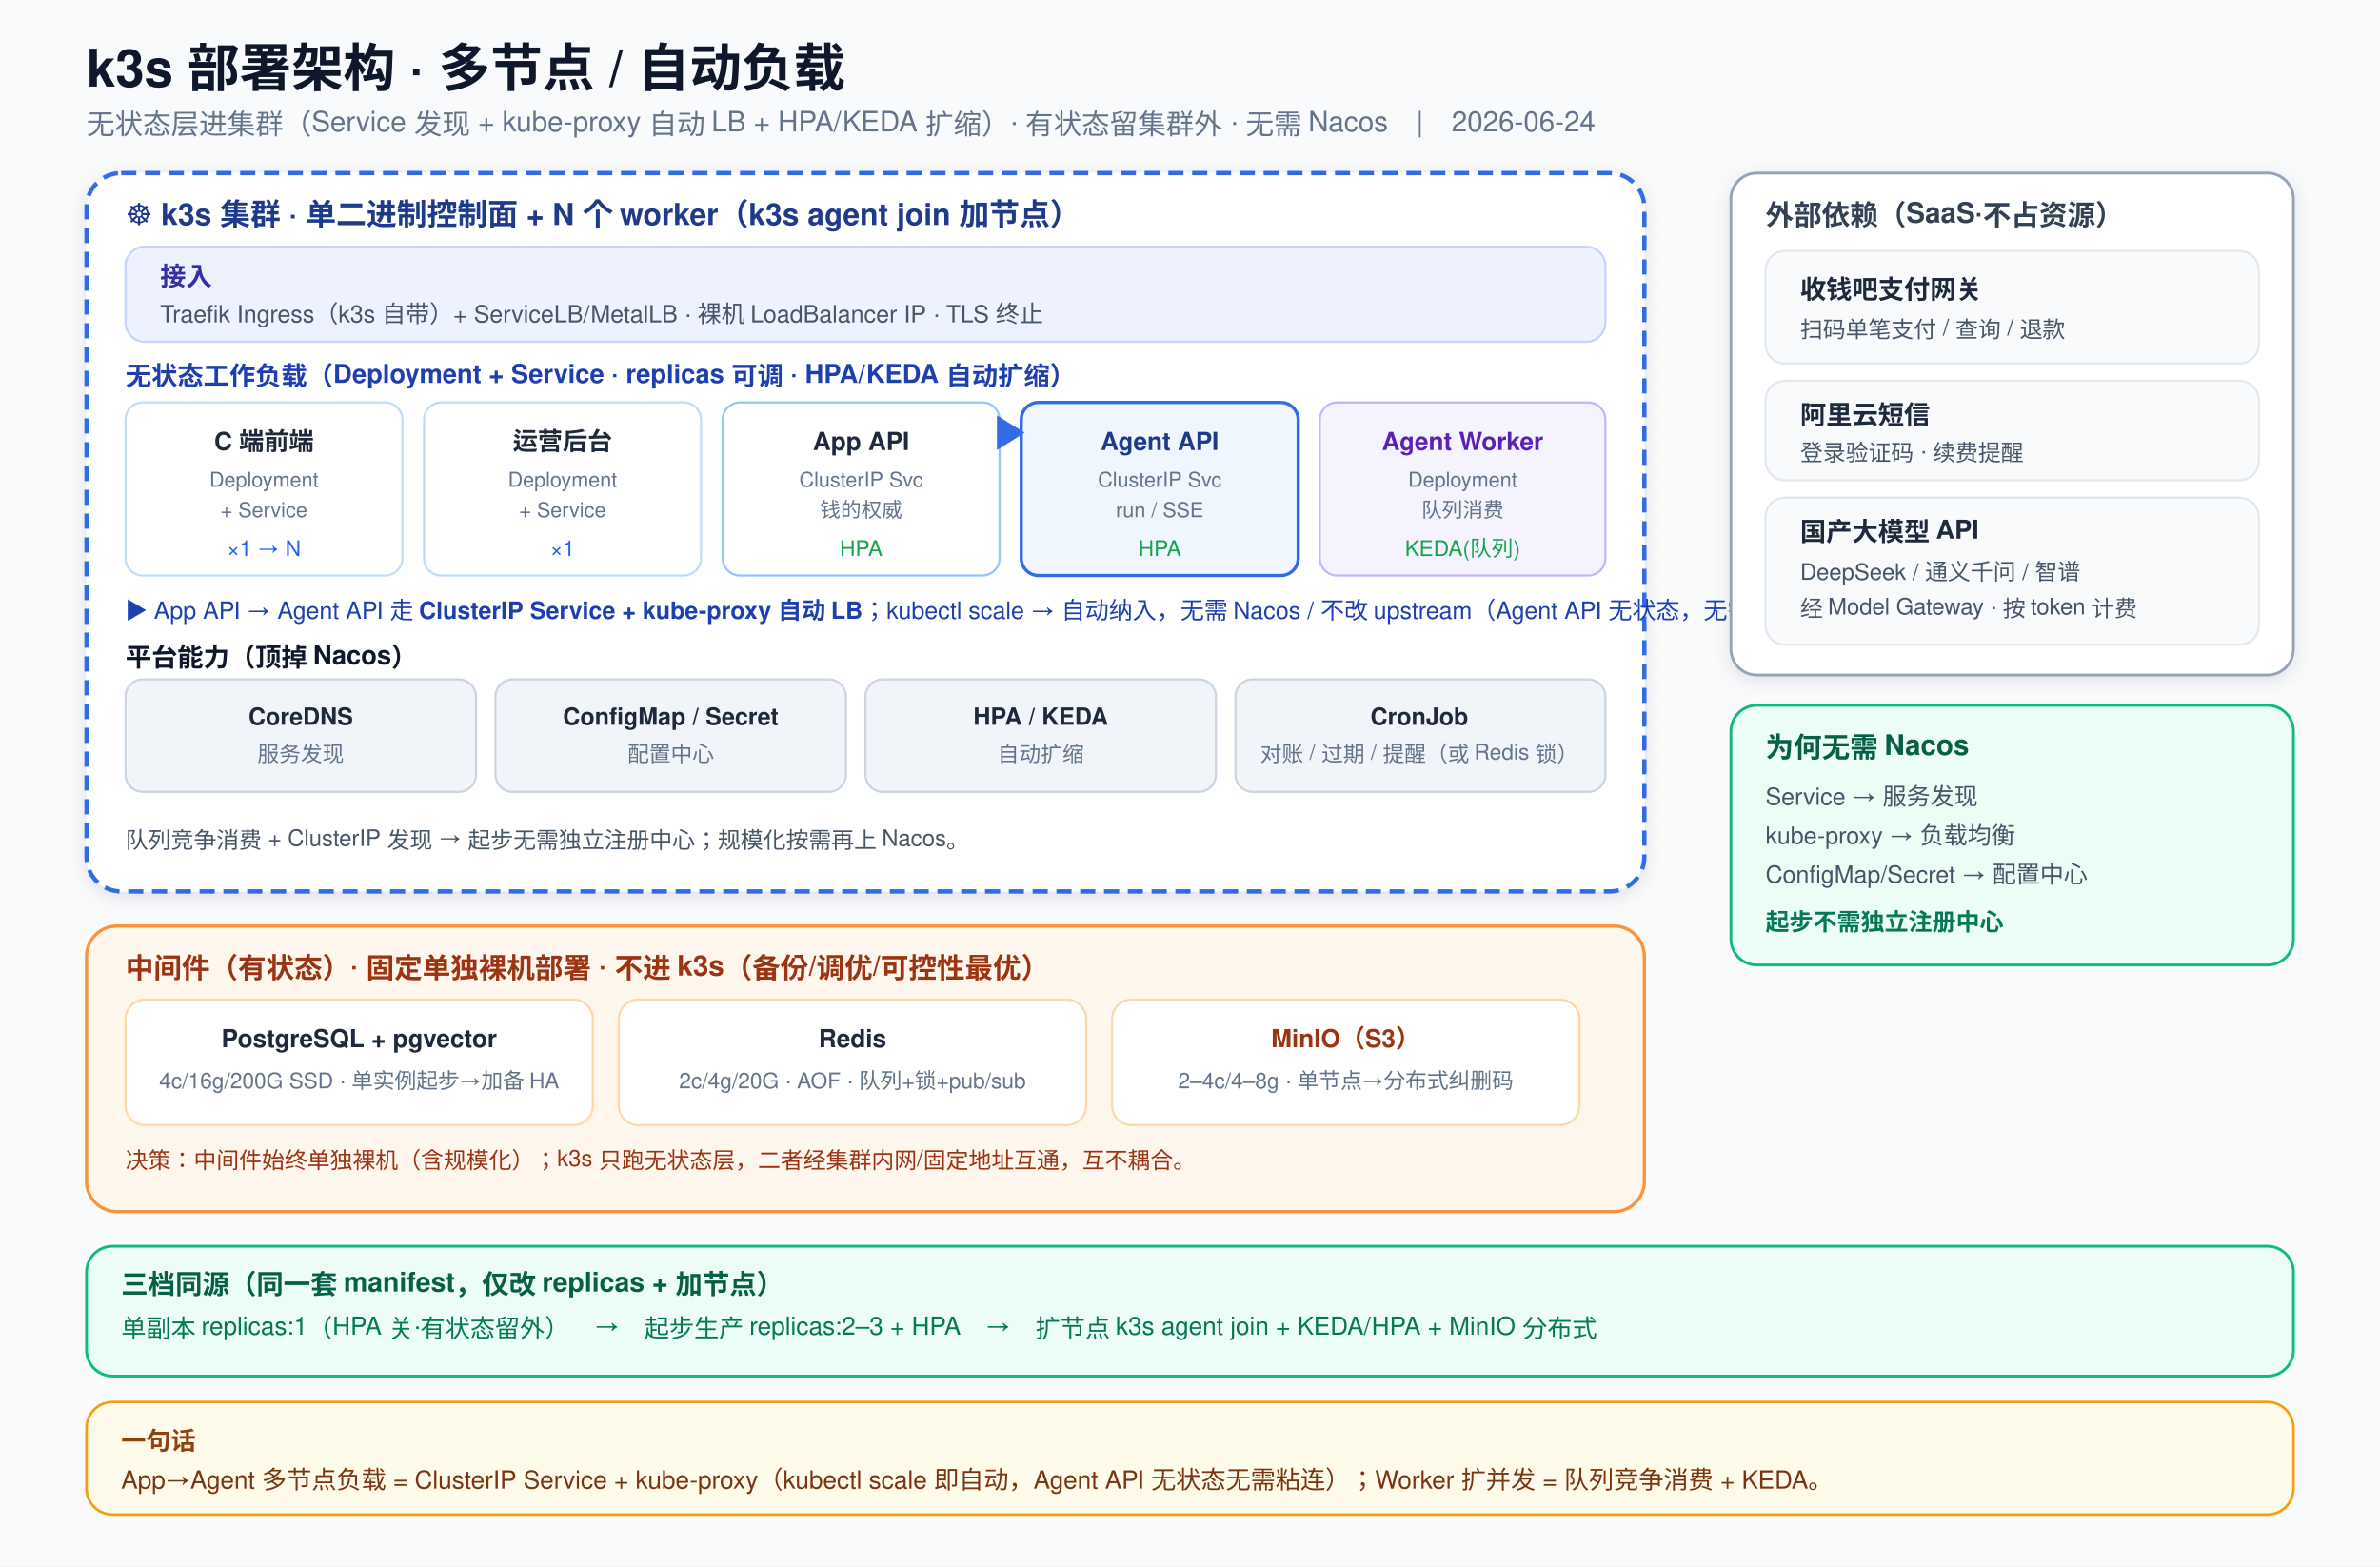
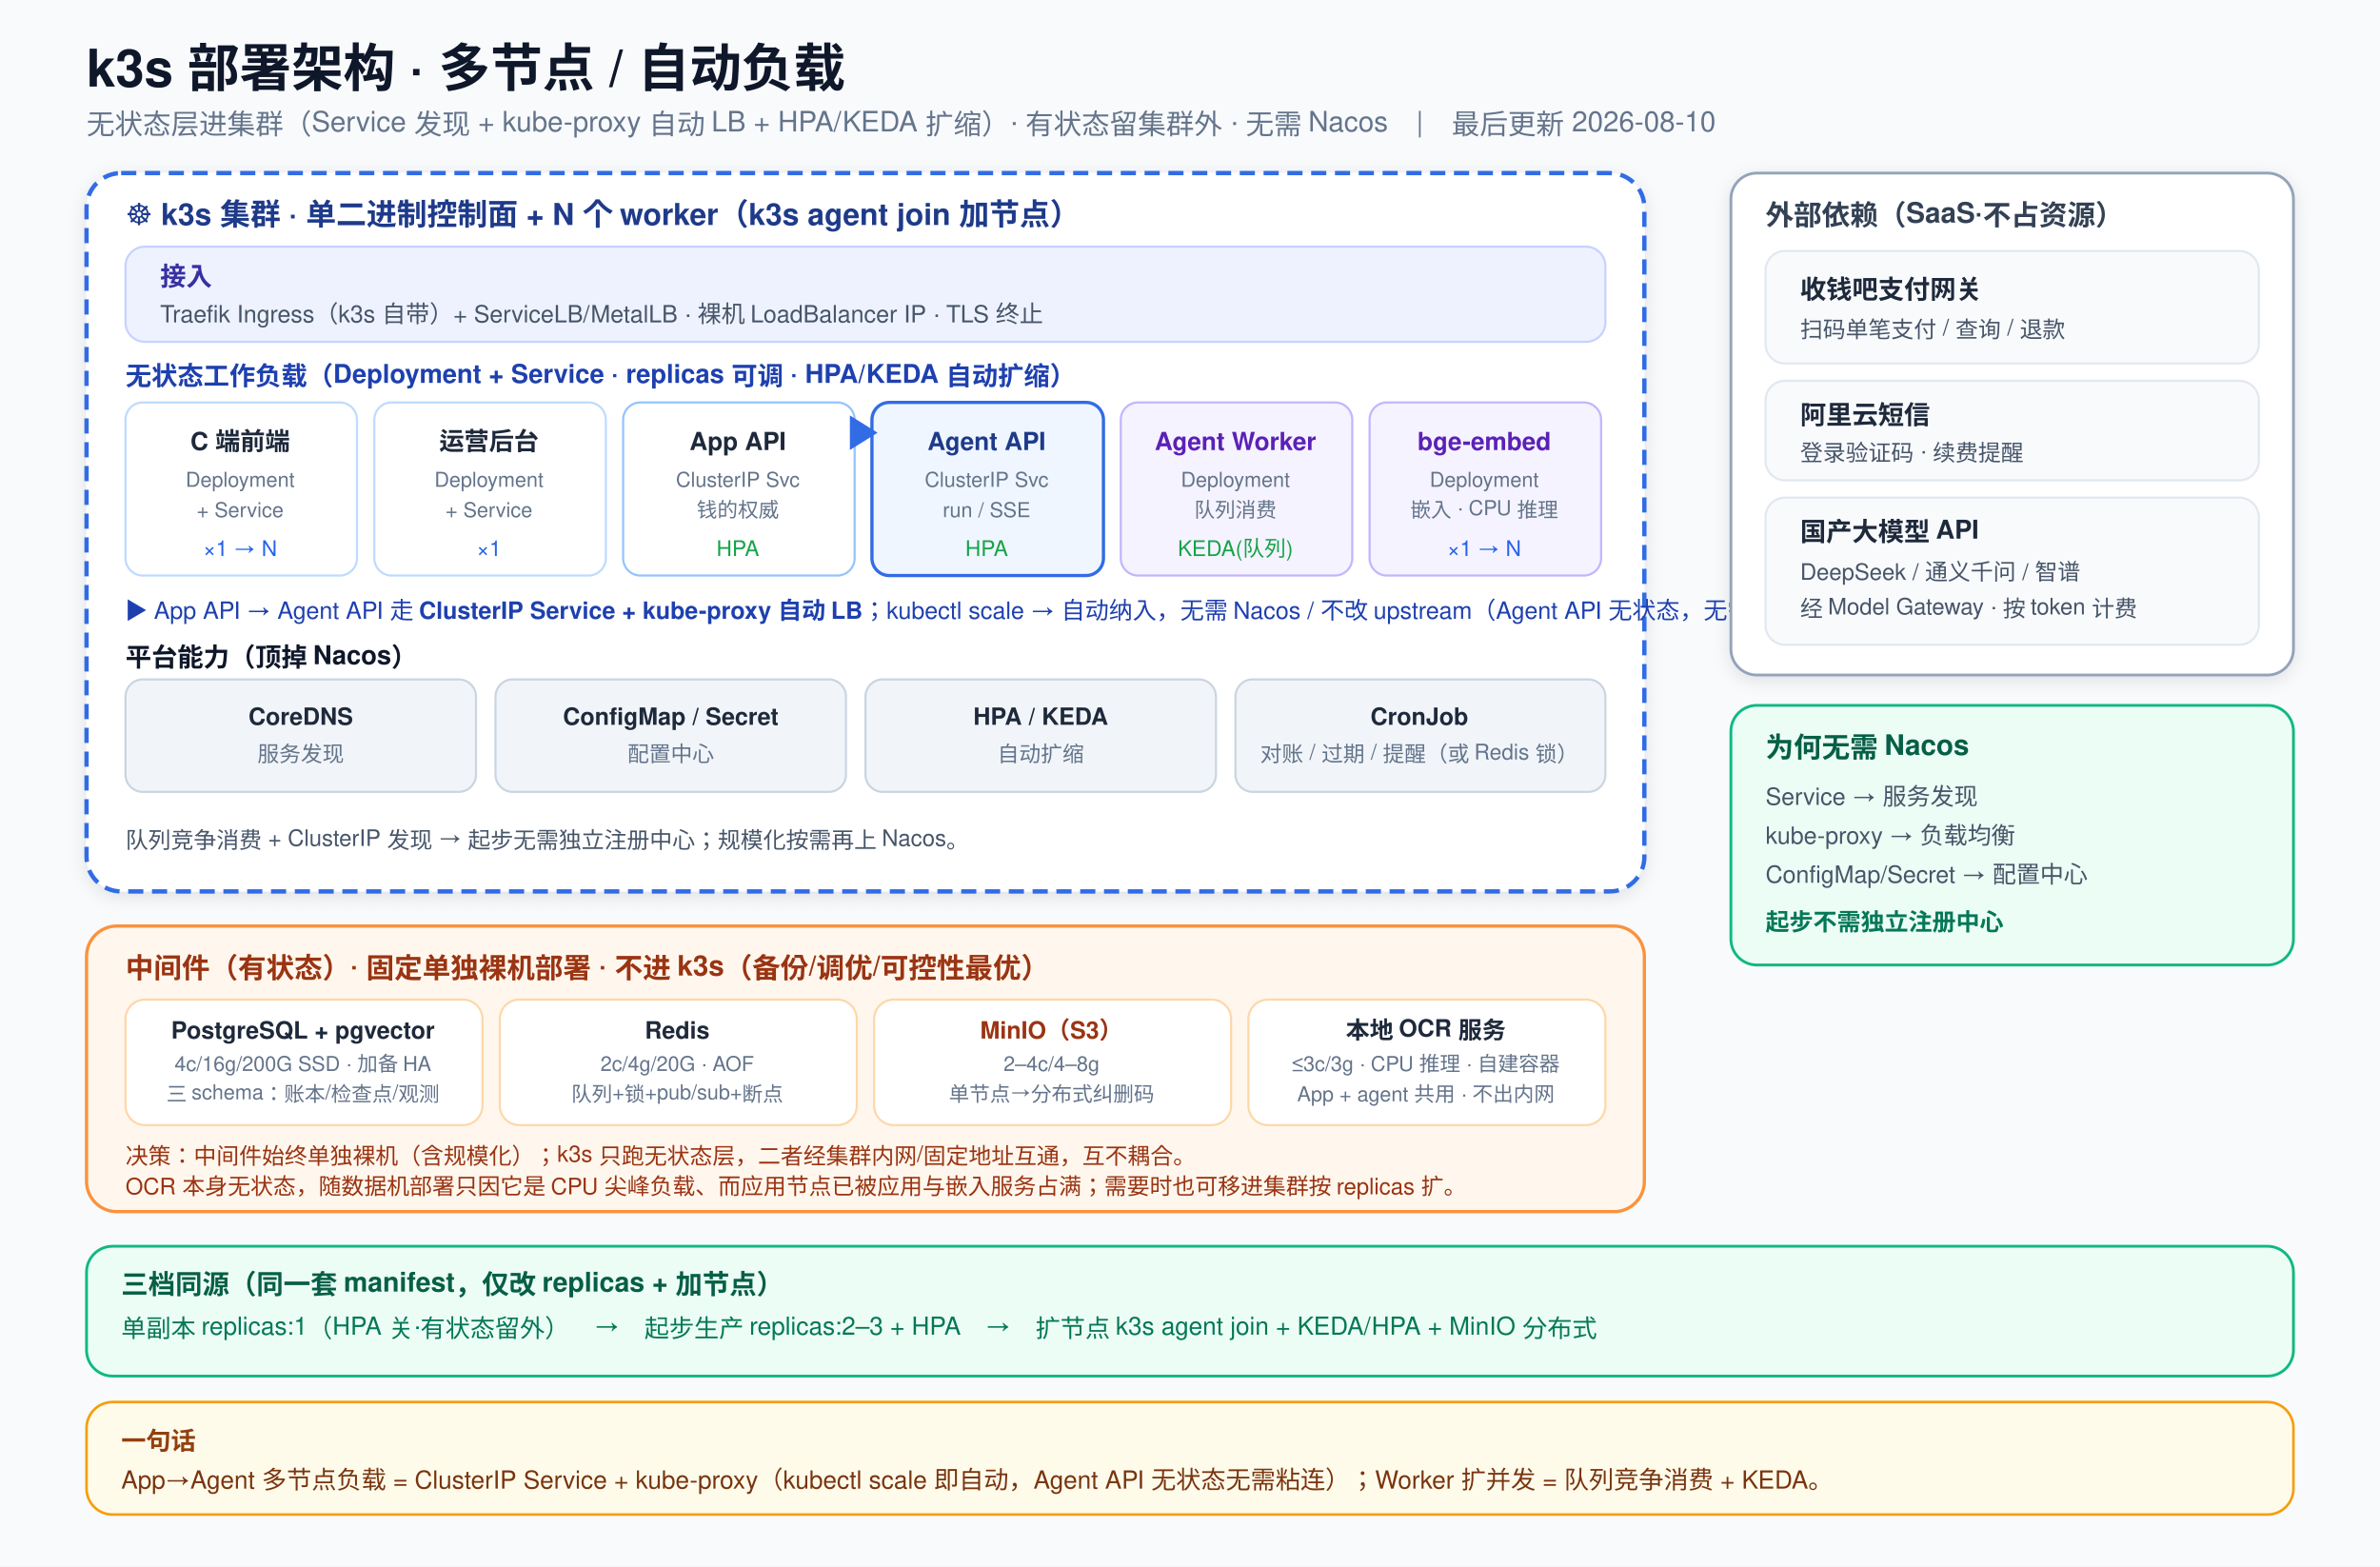
<svg xmlns="http://www.w3.org/2000/svg" width="1100" height="724" viewBox="0 0 1100 724" font-family="-apple-system, 'PingFang SC', 'Microsoft YaHei', Helvetica, Arial, sans-serif">
  <defs>
    <filter id="sh" x="-4%" y="-4%" width="108%" height="120%">
      <feDropShadow dx="0" dy="2" stdDeviation="4" flood-color="#0f172a" flood-opacity="0.10" />
    </filter>
    <marker id="arr" markerWidth="10" markerHeight="10" refX="7" refY="5" orient="auto">
      <path d="M0,0 L8,5 L0,10 Z" fill="#326ce5" />
    </marker>
  </defs>
  <rect x="0" y="0" width="1100" height="724" fill="#f8fafc" />
  <text x="40" y="40" font-size="24" font-weight="700" fill="#0f172a">k3s 部署架构 · 多节点 / 自动负载</text>
-   <text x="40" y="62" font-size="13" fill="#64748b">无状态层进集群（Service 发现 + kube-proxy 自动 LB + HPA/KEDA 扩缩）· 有状态留集群外 · 无需 Nacos　|　2026-06-24</text>
+   <text x="40" y="62" font-size="13" fill="#64748b">无状态层进集群（Service 发现 + kube-proxy 自动 LB + HPA/KEDA 扩缩）· 有状态留集群外 · 无需 Nacos　|　最后更新 2026-08-10</text>
  <rect x="40" y="80" width="720" height="332" rx="16" fill="#ffffff" stroke="#326ce5" stroke-width="2" stroke-dasharray="7 4" filter="url(#sh)" />
  <text x="58" y="104" font-size="14" font-weight="700" fill="#1e3a8a">☸ k3s 集群 · 单二进制控制面 + N 个 worker（k3s agent join 加节点）</text>
  <rect x="58" y="114" width="684" height="44" rx="9" fill="#eef2ff" stroke="#c7d2fe" />
  <text x="74" y="132" font-size="12" font-weight="700" fill="#3730a3">接入</text>
  <text x="74" y="149" font-size="11" fill="#475569">Traefik Ingress（k3s 自带）+ ServiceLB/MetalLB · 裸机 LoadBalancer IP · TLS 终止</text>
  <text x="58" y="178" font-size="12" font-weight="700" fill="#1e40af">无状态工作负载（Deployment + Service · replicas 可调 · HPA/KEDA 自动扩缩）</text>
  <g>
-     <rect x="58" y="186" width="128" height="80" rx="8" fill="#ffffff" stroke="#bfdbfe" />
-     <text x="122" y="208" font-size="11.5" text-anchor="middle" font-weight="600" fill="#1e293b">C 端前端</text>
-     <text x="122" y="225" font-size="9.5" text-anchor="middle" fill="#64748b">Deployment</text>
-     <text x="122" y="239" font-size="9.5" text-anchor="middle" fill="#64748b">+ Service</text>
-     <text x="122" y="257" font-size="10" text-anchor="middle" fill="#2563eb">×1 → N</text>
-     <rect x="196" y="186" width="128" height="80" rx="8" fill="#ffffff" stroke="#bfdbfe" />
-     <text x="260" y="208" font-size="11.5" text-anchor="middle" font-weight="600" fill="#1e293b">运营后台</text>
-     <text x="260" y="225" font-size="9.5" text-anchor="middle" fill="#64748b">Deployment</text>
-     <text x="260" y="239" font-size="9.5" text-anchor="middle" fill="#64748b">+ Service</text>
-     <text x="260" y="257" font-size="10" text-anchor="middle" fill="#2563eb">×1</text>
-     <rect x="334" y="186" width="128" height="80" rx="8" fill="#ffffff" stroke="#93c5fd" />
-     <text x="398" y="208" font-size="11.5" text-anchor="middle" font-weight="700" fill="#1e293b">App API</text>
-     <text x="398" y="225" font-size="9.5" text-anchor="middle" fill="#64748b">ClusterIP Svc</text>
-     <text x="398" y="239" font-size="9.5" text-anchor="middle" fill="#64748b">钱的权威</text>
-     <text x="398" y="257" font-size="10" text-anchor="middle" fill="#16a34a">HPA</text>
-     <rect x="472" y="186" width="128" height="80" rx="8" fill="#eff6ff" stroke="#326ce5" stroke-width="1.5" />
-     <text x="536" y="208" font-size="11.5" text-anchor="middle" font-weight="700" fill="#1e3a8a">Agent API</text>
-     <text x="536" y="225" font-size="9.5" text-anchor="middle" fill="#64748b">ClusterIP Svc</text>
-     <text x="536" y="239" font-size="9.5" text-anchor="middle" fill="#64748b">run / SSE</text>
-     <text x="536" y="257" font-size="10" text-anchor="middle" fill="#16a34a">HPA</text>
-     <rect x="610" y="186" width="132" height="80" rx="8" fill="#f5f3ff" stroke="#c4b5fd" />
-     <text x="676" y="208" font-size="11.5" text-anchor="middle" font-weight="700" fill="#5b21b6">Agent Worker</text>
-     <text x="676" y="225" font-size="9.5" text-anchor="middle" fill="#64748b">Deployment</text>
-     <text x="676" y="239" font-size="9.5" text-anchor="middle" fill="#64748b">队列消费</text>
-     <text x="676" y="257" font-size="10" text-anchor="middle" fill="#16a34a">KEDA(队列)</text>
+     <rect x="58" y="186" width="107" height="80" rx="8" fill="#ffffff" stroke="#bfdbfe" />
+     <text x="111" y="208" font-size="11.5" text-anchor="middle" font-weight="600" fill="#1e293b">C 端前端</text>
+     <text x="111" y="225" font-size="9.5" text-anchor="middle" fill="#64748b">Deployment</text>
+     <text x="111" y="239" font-size="9.5" text-anchor="middle" fill="#64748b">+ Service</text>
+     <text x="111" y="257" font-size="10" text-anchor="middle" fill="#2563eb">×1 → N</text>
+     <rect x="173" y="186" width="107" height="80" rx="8" fill="#ffffff" stroke="#bfdbfe" />
+     <text x="226" y="208" font-size="11.5" text-anchor="middle" font-weight="600" fill="#1e293b">运营后台</text>
+     <text x="226" y="225" font-size="9.5" text-anchor="middle" fill="#64748b">Deployment</text>
+     <text x="226" y="239" font-size="9.5" text-anchor="middle" fill="#64748b">+ Service</text>
+     <text x="226" y="257" font-size="10" text-anchor="middle" fill="#2563eb">×1</text>
+     <rect x="288" y="186" width="107" height="80" rx="8" fill="#ffffff" stroke="#93c5fd" />
+     <text x="341" y="208" font-size="11.5" text-anchor="middle" font-weight="700" fill="#1e293b">App API</text>
+     <text x="341" y="225" font-size="9.5" text-anchor="middle" fill="#64748b">ClusterIP Svc</text>
+     <text x="341" y="239" font-size="9.5" text-anchor="middle" fill="#64748b">钱的权威</text>
+     <text x="341" y="257" font-size="10" text-anchor="middle" fill="#16a34a">HPA</text>
+     <rect x="403" y="186" width="107" height="80" rx="8" fill="#eff6ff" stroke="#326ce5" stroke-width="1.5" />
+     <text x="456" y="208" font-size="11.5" text-anchor="middle" font-weight="700" fill="#1e3a8a">Agent API</text>
+     <text x="456" y="225" font-size="9.5" text-anchor="middle" fill="#64748b">ClusterIP Svc</text>
+     <text x="456" y="239" font-size="9.5" text-anchor="middle" fill="#64748b">run / SSE</text>
+     <text x="456" y="257" font-size="10" text-anchor="middle" fill="#16a34a">HPA</text>
+     <rect x="518" y="186" width="107" height="80" rx="8" fill="#f5f3ff" stroke="#c4b5fd" />
+     <text x="571" y="208" font-size="11.5" text-anchor="middle" font-weight="700" fill="#5b21b6">Agent Worker</text>
+     <text x="571" y="225" font-size="9.5" text-anchor="middle" fill="#64748b">Deployment</text>
+     <text x="571" y="239" font-size="9.5" text-anchor="middle" fill="#64748b">队列消费</text>
+     <text x="571" y="257" font-size="10" text-anchor="middle" fill="#16a34a">KEDA(队列)</text>
+     <rect x="633" y="186" width="107" height="80" rx="8" fill="#f5f3ff" stroke="#c4b5fd" />
+     <text x="686" y="208" font-size="11.5" text-anchor="middle" font-weight="700" fill="#5b21b6">bge-embed</text>
+     <text x="686" y="225" font-size="9.5" text-anchor="middle" fill="#64748b">Deployment</text>
+     <text x="686" y="239" font-size="9.5" text-anchor="middle" fill="#64748b">嵌入 · CPU 推理</text>
+     <text x="686" y="257" font-size="10" text-anchor="middle" fill="#2563eb">×1 → N</text>
  </g>
-   <line x1="462" y1="200" x2="472" y2="200" stroke="#326ce5" stroke-width="1.6" marker-end="url(#arr)" />
+   <line x1="396" y1="200" x2="404" y2="200" stroke="#326ce5" stroke-width="1.6" marker-end="url(#arr)" />
  <text x="58" y="286" font-size="11" fill="#1e40af">▶ App API → Agent API 走 <tspan font-weight="700">ClusterIP Service + kube-proxy 自动 LB</tspan>；kubectl scale → 自动纳入，无需 Nacos / 不改 upstream（Agent API 无状态，无需会话粘连）</text>
  <text x="58" y="308" font-size="12" font-weight="700" fill="#0f172a">平台能力（顶掉 Nacos）</text>
  <g font-size="11">
    <rect x="58" y="314" width="162" height="52" rx="8" fill="#f1f5f9" stroke="#cbd5e1" />
    <text x="139" y="335" text-anchor="middle" font-weight="600" fill="#1e293b">CoreDNS</text>
    <text x="139" y="352" text-anchor="middle" font-size="10" fill="#64748b">服务发现</text>
    <rect x="229" y="314" width="162" height="52" rx="8" fill="#f1f5f9" stroke="#cbd5e1" />
    <text x="310" y="335" text-anchor="middle" font-weight="600" fill="#1e293b">ConfigMap / Secret</text>
    <text x="310" y="352" text-anchor="middle" font-size="10" fill="#64748b">配置中心</text>
    <rect x="400" y="314" width="162" height="52" rx="8" fill="#f1f5f9" stroke="#cbd5e1" />
    <text x="481" y="335" text-anchor="middle" font-weight="600" fill="#1e293b">HPA / KEDA</text>
    <text x="481" y="352" text-anchor="middle" font-size="10" fill="#64748b">自动扩缩</text>
    <rect x="571" y="314" width="171" height="52" rx="8" fill="#f1f5f9" stroke="#cbd5e1" />
    <text x="656" y="335" text-anchor="middle" font-weight="600" fill="#1e293b">CronJob</text>
    <text x="656" y="352" text-anchor="middle" font-size="10" fill="#64748b">对账 / 过期 / 提醒（或 Redis 锁）</text>
  </g>
  <text x="58" y="392" font-size="10.5" fill="#475569">队列竞争消费 + ClusterIP 发现 → 起步无需独立注册中心；规模化按需再上 Nacos。</text>
  <rect x="40" y="428" width="720" height="132" rx="14" fill="#fff7ed" stroke="#fb923c" stroke-width="1.5" />
  <text x="58" y="452" font-size="13" font-weight="700" fill="#9a3412">中间件（有状态）· 固定单独裸机部署 · 不进 k3s（备份/调优/可控性最优）</text>
-   <rect x="58" y="462" width="216" height="58" rx="9" fill="#ffffff" stroke="#fed7aa" />
-   <text x="166" y="484" font-size="11.5" text-anchor="middle" font-weight="600" fill="#1e293b">PostgreSQL + pgvector</text>
-   <text x="166" y="503" font-size="10" text-anchor="middle" fill="#64748b">4c/16g/200G SSD · 单实例起步→加备 HA</text>
-   <rect x="286" y="462" width="216" height="58" rx="9" fill="#ffffff" stroke="#fed7aa" />
-   <text x="394" y="484" font-size="11.5" text-anchor="middle" font-weight="600" fill="#1e293b">Redis</text>
-   <text x="394" y="503" font-size="10" text-anchor="middle" fill="#64748b">2c/4g/20G · AOF · 队列+锁+pub/sub</text>
-   <rect x="514" y="462" width="216" height="58" rx="9" fill="#ffffff" stroke="#fed7aa" />
-   <text x="622" y="484" font-size="11.5" text-anchor="middle" font-weight="600" fill="#9a3412">MinIO（S3）</text>
-   <text x="622" y="503" font-size="10" text-anchor="middle" fill="#64748b">2–4c/4–8g · 单节点→分布式纠删码</text>
-   <text x="58" y="540" font-size="10.5" fill="#9a3412">决策：中间件始终单独裸机（含规模化）；k3s 只跑无状态层，二者经集群内网/固定地址互通，互不耦合。</text>
+   <rect x="58" y="462" width="165" height="58" rx="9" fill="#ffffff" stroke="#fed7aa" />
+   <text x="140" y="480" font-size="11" text-anchor="middle" font-weight="600" fill="#1e293b">PostgreSQL + pgvector</text>
+   <text x="140" y="495" font-size="9.5" text-anchor="middle" fill="#64748b">4c/16g/200G SSD · 加备 HA</text>
+   <text x="140" y="509" font-size="9.5" text-anchor="middle" fill="#64748b">三 schema：账本/检查点/观测</text>
+   <rect x="231" y="462" width="165" height="58" rx="9" fill="#ffffff" stroke="#fed7aa" />
+   <text x="313" y="480" font-size="11" text-anchor="middle" font-weight="600" fill="#1e293b">Redis</text>
+   <text x="313" y="495" font-size="9.5" text-anchor="middle" fill="#64748b">2c/4g/20G · AOF</text>
+   <text x="313" y="509" font-size="9.5" text-anchor="middle" fill="#64748b">队列+锁+pub/sub+断点</text>
+   <rect x="404" y="462" width="165" height="58" rx="9" fill="#ffffff" stroke="#fed7aa" />
+   <text x="486" y="480" font-size="11" text-anchor="middle" font-weight="600" fill="#9a3412">MinIO（S3）</text>
+   <text x="486" y="495" font-size="9.5" text-anchor="middle" fill="#64748b">2–4c/4–8g</text>
+   <text x="486" y="509" font-size="9.5" text-anchor="middle" fill="#64748b">单节点→分布式纠删码</text>
+   <rect x="577" y="462" width="165" height="58" rx="9" fill="#ffffff" stroke="#fed7aa" />
+   <text x="659" y="480" font-size="11" text-anchor="middle" font-weight="600" fill="#1e293b">本地 OCR 服务</text>
+   <text x="659" y="495" font-size="9.5" text-anchor="middle" fill="#64748b">≤3c/3g · CPU 推理 · 自建容器</text>
+   <text x="659" y="509" font-size="9.5" text-anchor="middle" fill="#64748b">App + agent 共用 · 不出内网</text>
+   <text x="58" y="538" font-size="10.5" fill="#9a3412">决策：中间件始终单独裸机（含规模化）；k3s 只跑无状态层，二者经集群内网/固定地址互通，互不耦合。</text>
+   <text x="58" y="552" font-size="10.5" fill="#9a3412">OCR 本身无状态，随数据机部署只因它是 CPU 尖峰负载、而应用节点已被应用与嵌入服务占满；需要时也可移进集群按 replicas 扩。</text>
  <rect x="800" y="80" width="260" height="232" rx="12" fill="#ffffff" stroke="#94a3b8" stroke-width="1.3" filter="url(#sh)" />
  <text x="816" y="104" font-size="13" font-weight="700" fill="#334155">外部依赖（SaaS·不占资源）</text>
  <rect x="816" y="116" width="228" height="52" rx="9" fill="#f8fafc" stroke="#e2e8f0" />
  <text x="832" y="138" font-size="12" font-weight="600" fill="#1e293b">收钱吧支付网关</text>
  <text x="832" y="156" font-size="10.5" fill="#475569">扫码单笔支付 / 查询 / 退款</text>
  <rect x="816" y="176" width="228" height="46" rx="9" fill="#f8fafc" stroke="#e2e8f0" />
  <text x="832" y="196" font-size="12" font-weight="600" fill="#1e293b">阿里云短信</text>
  <text x="832" y="213" font-size="10.5" fill="#475569">登录验证码 · 续费提醒</text>
  <rect x="816" y="230" width="228" height="68" rx="9" fill="#f8fafc" stroke="#e2e8f0" />
  <text x="832" y="250" font-size="12" font-weight="600" fill="#1e293b">国产大模型 API</text>
  <text x="832" y="268" font-size="10.5" fill="#475569">DeepSeek / 通义千问 / 智谱</text>
  <text x="832" y="285" font-size="10.5" fill="#475569">经 Model Gateway · 按 token 计费</text>
  <rect x="800" y="326" width="260" height="120" rx="12" fill="#ecfdf5" stroke="#10b981" stroke-width="1.3" />
  <text x="816" y="350" font-size="13" font-weight="700" fill="#065f46">为何无需 Nacos</text>
  <text x="816" y="372" font-size="11" fill="#475569">Service → 服务发现</text>
  <text x="816" y="390" font-size="11" fill="#475569">kube-proxy → 负载均衡</text>
  <text x="816" y="408" font-size="11" fill="#475569">ConfigMap/Secret → 配置中心</text>
  <text x="816" y="430" font-size="11" font-weight="700" fill="#047857">起步不需独立注册中心</text>
  <rect x="40" y="576" width="1020" height="60" rx="12" fill="#ecfdf5" stroke="#10b981" stroke-width="1.3" />
  <text x="56" y="598" font-size="12.5" font-weight="700" fill="#065f46">三档同源（同一套 manifest，仅改 replicas + 加节点）</text>
  <text x="56" y="618" font-size="11.5" fill="#047857">单副本 replicas:1（HPA 关·有状态留外）　→　起步生产 replicas:2–3 + HPA　→　扩节点 k3s agent join + KEDA/HPA + MinIO 分布式</text>
  <rect x="40" y="648" width="1020" height="52" rx="12" fill="#fffbeb" stroke="#f59e0b" stroke-width="1.2" />
  <text x="56" y="670" font-size="11.5" font-weight="700" fill="#92400e">一句话</text>
  <text x="56" y="688" font-size="11.5" fill="#78350f">App→Agent 多节点负载 = ClusterIP Service + kube-proxy（kubectl scale 即自动，Agent API 无状态无需粘连）；Worker 扩并发 = 队列竞争消费 + KEDA。</text>
</svg>
